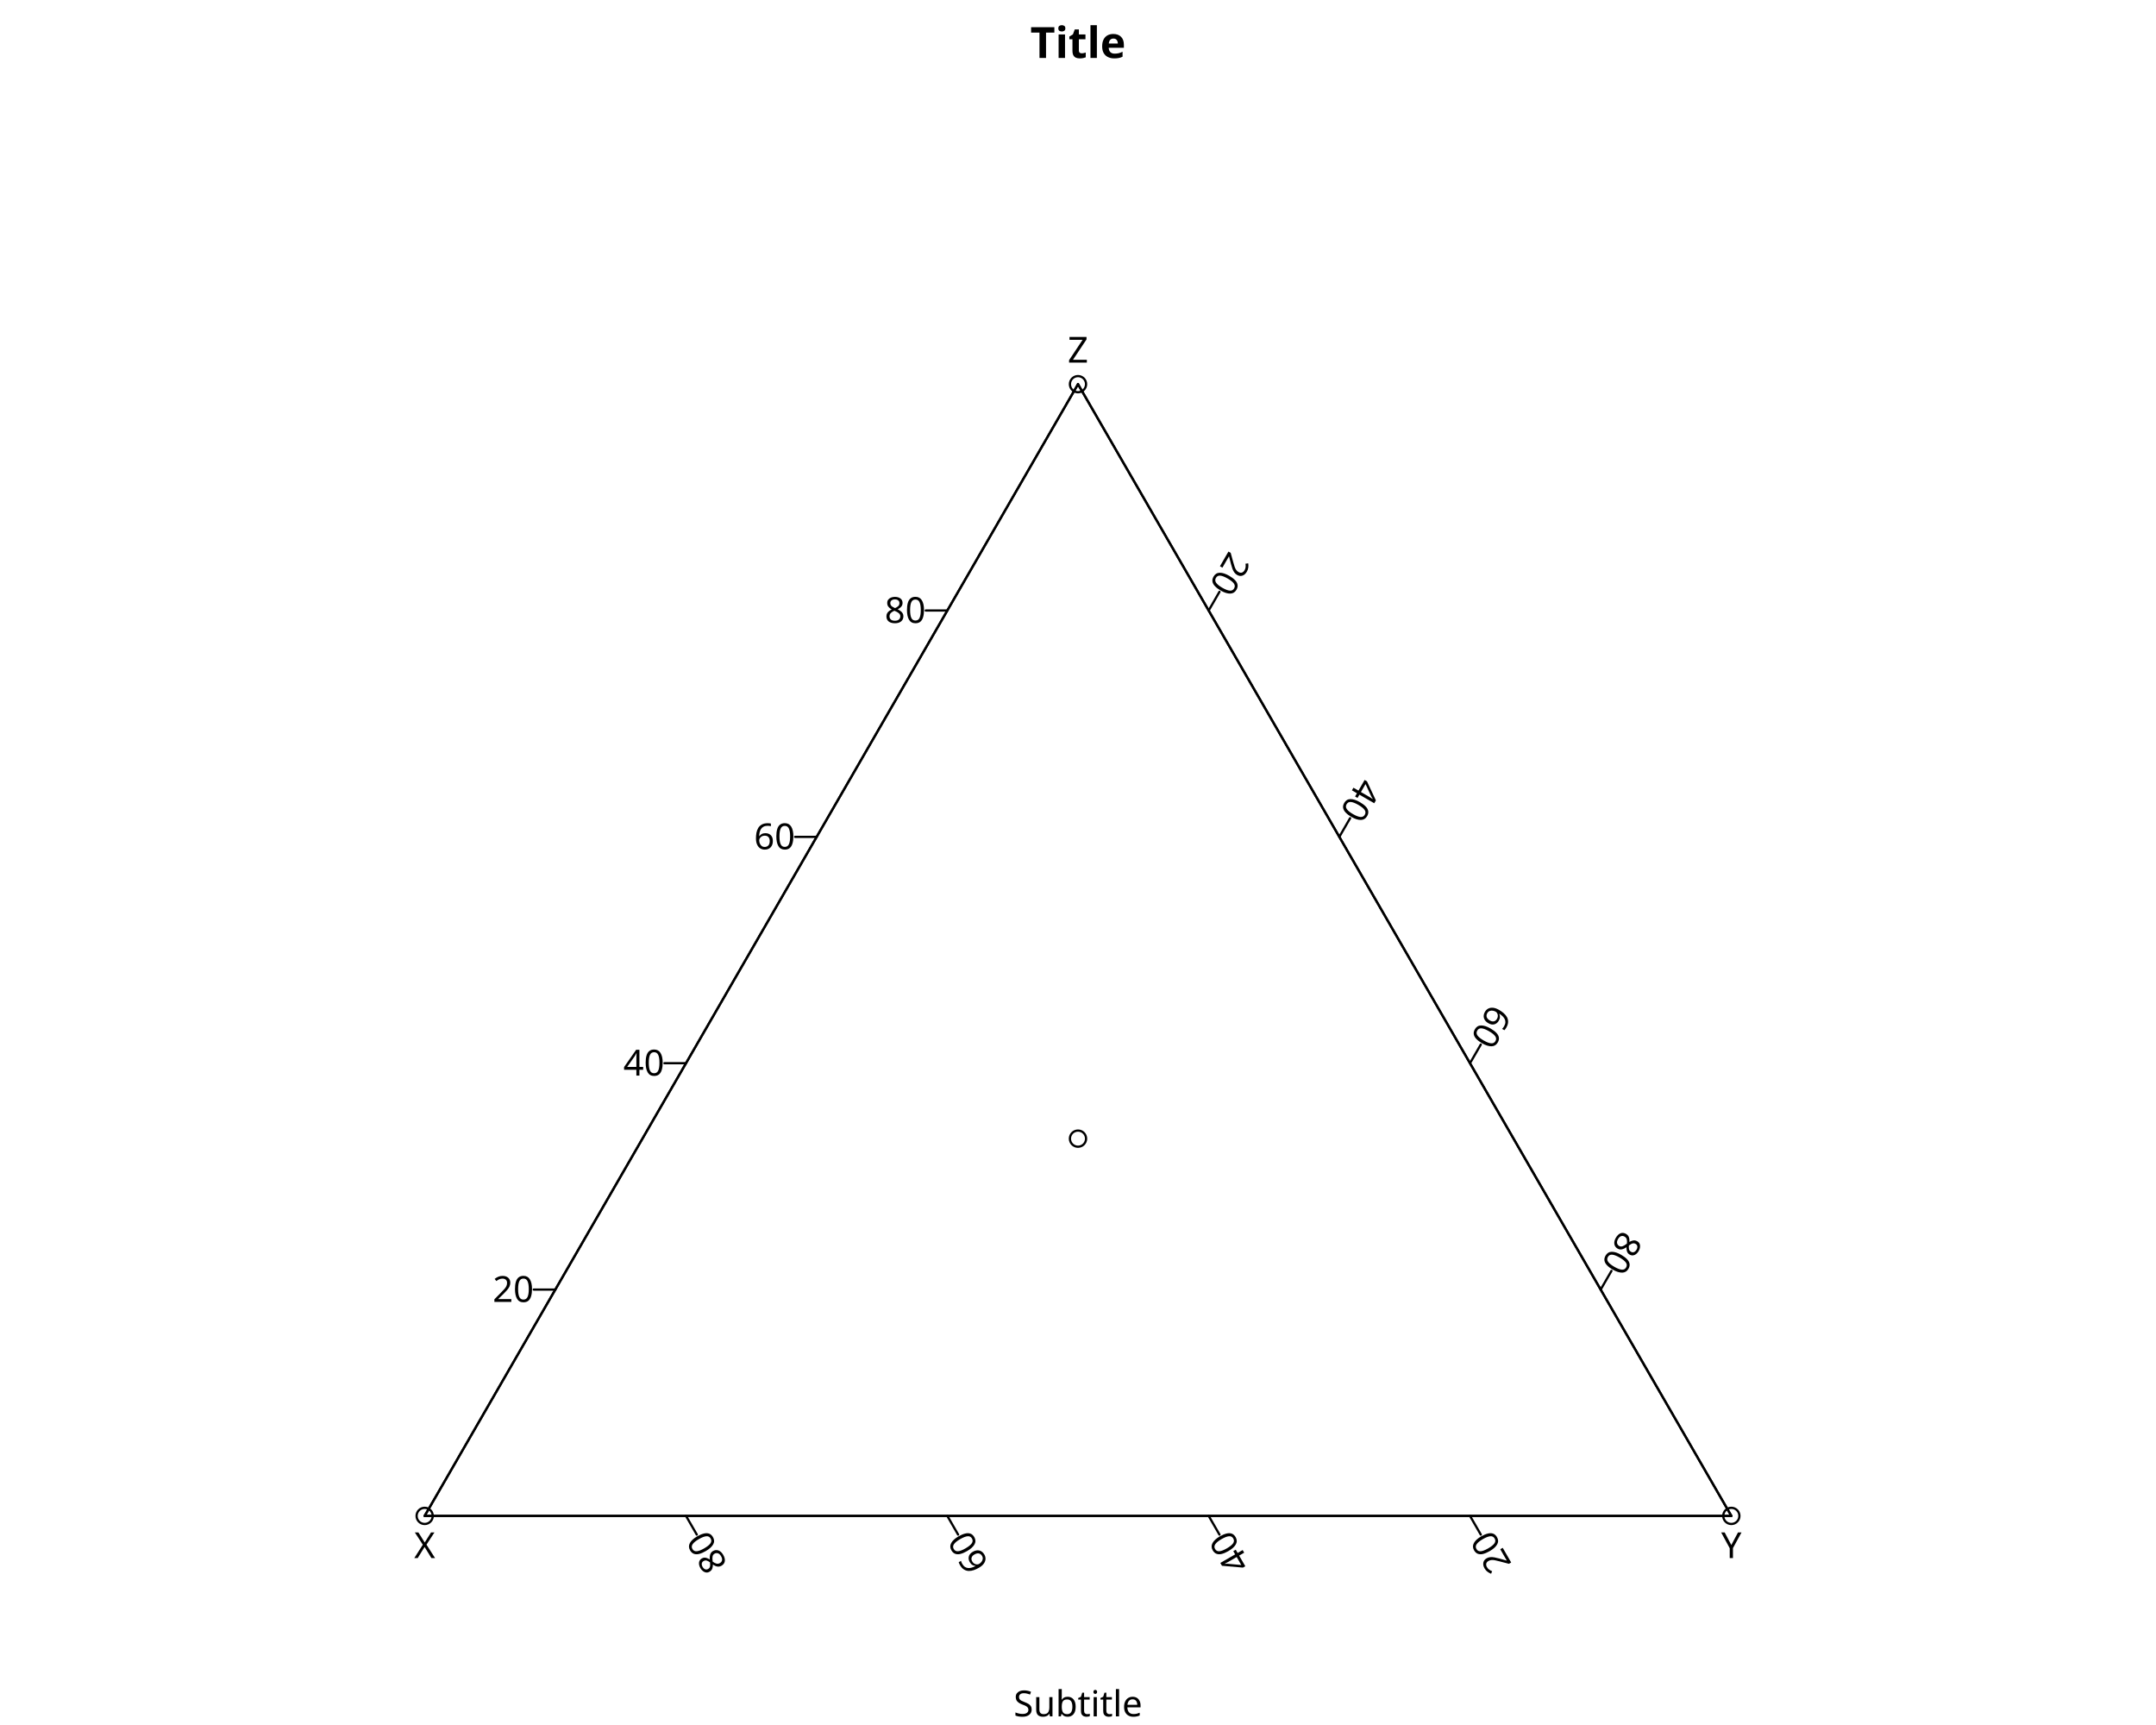
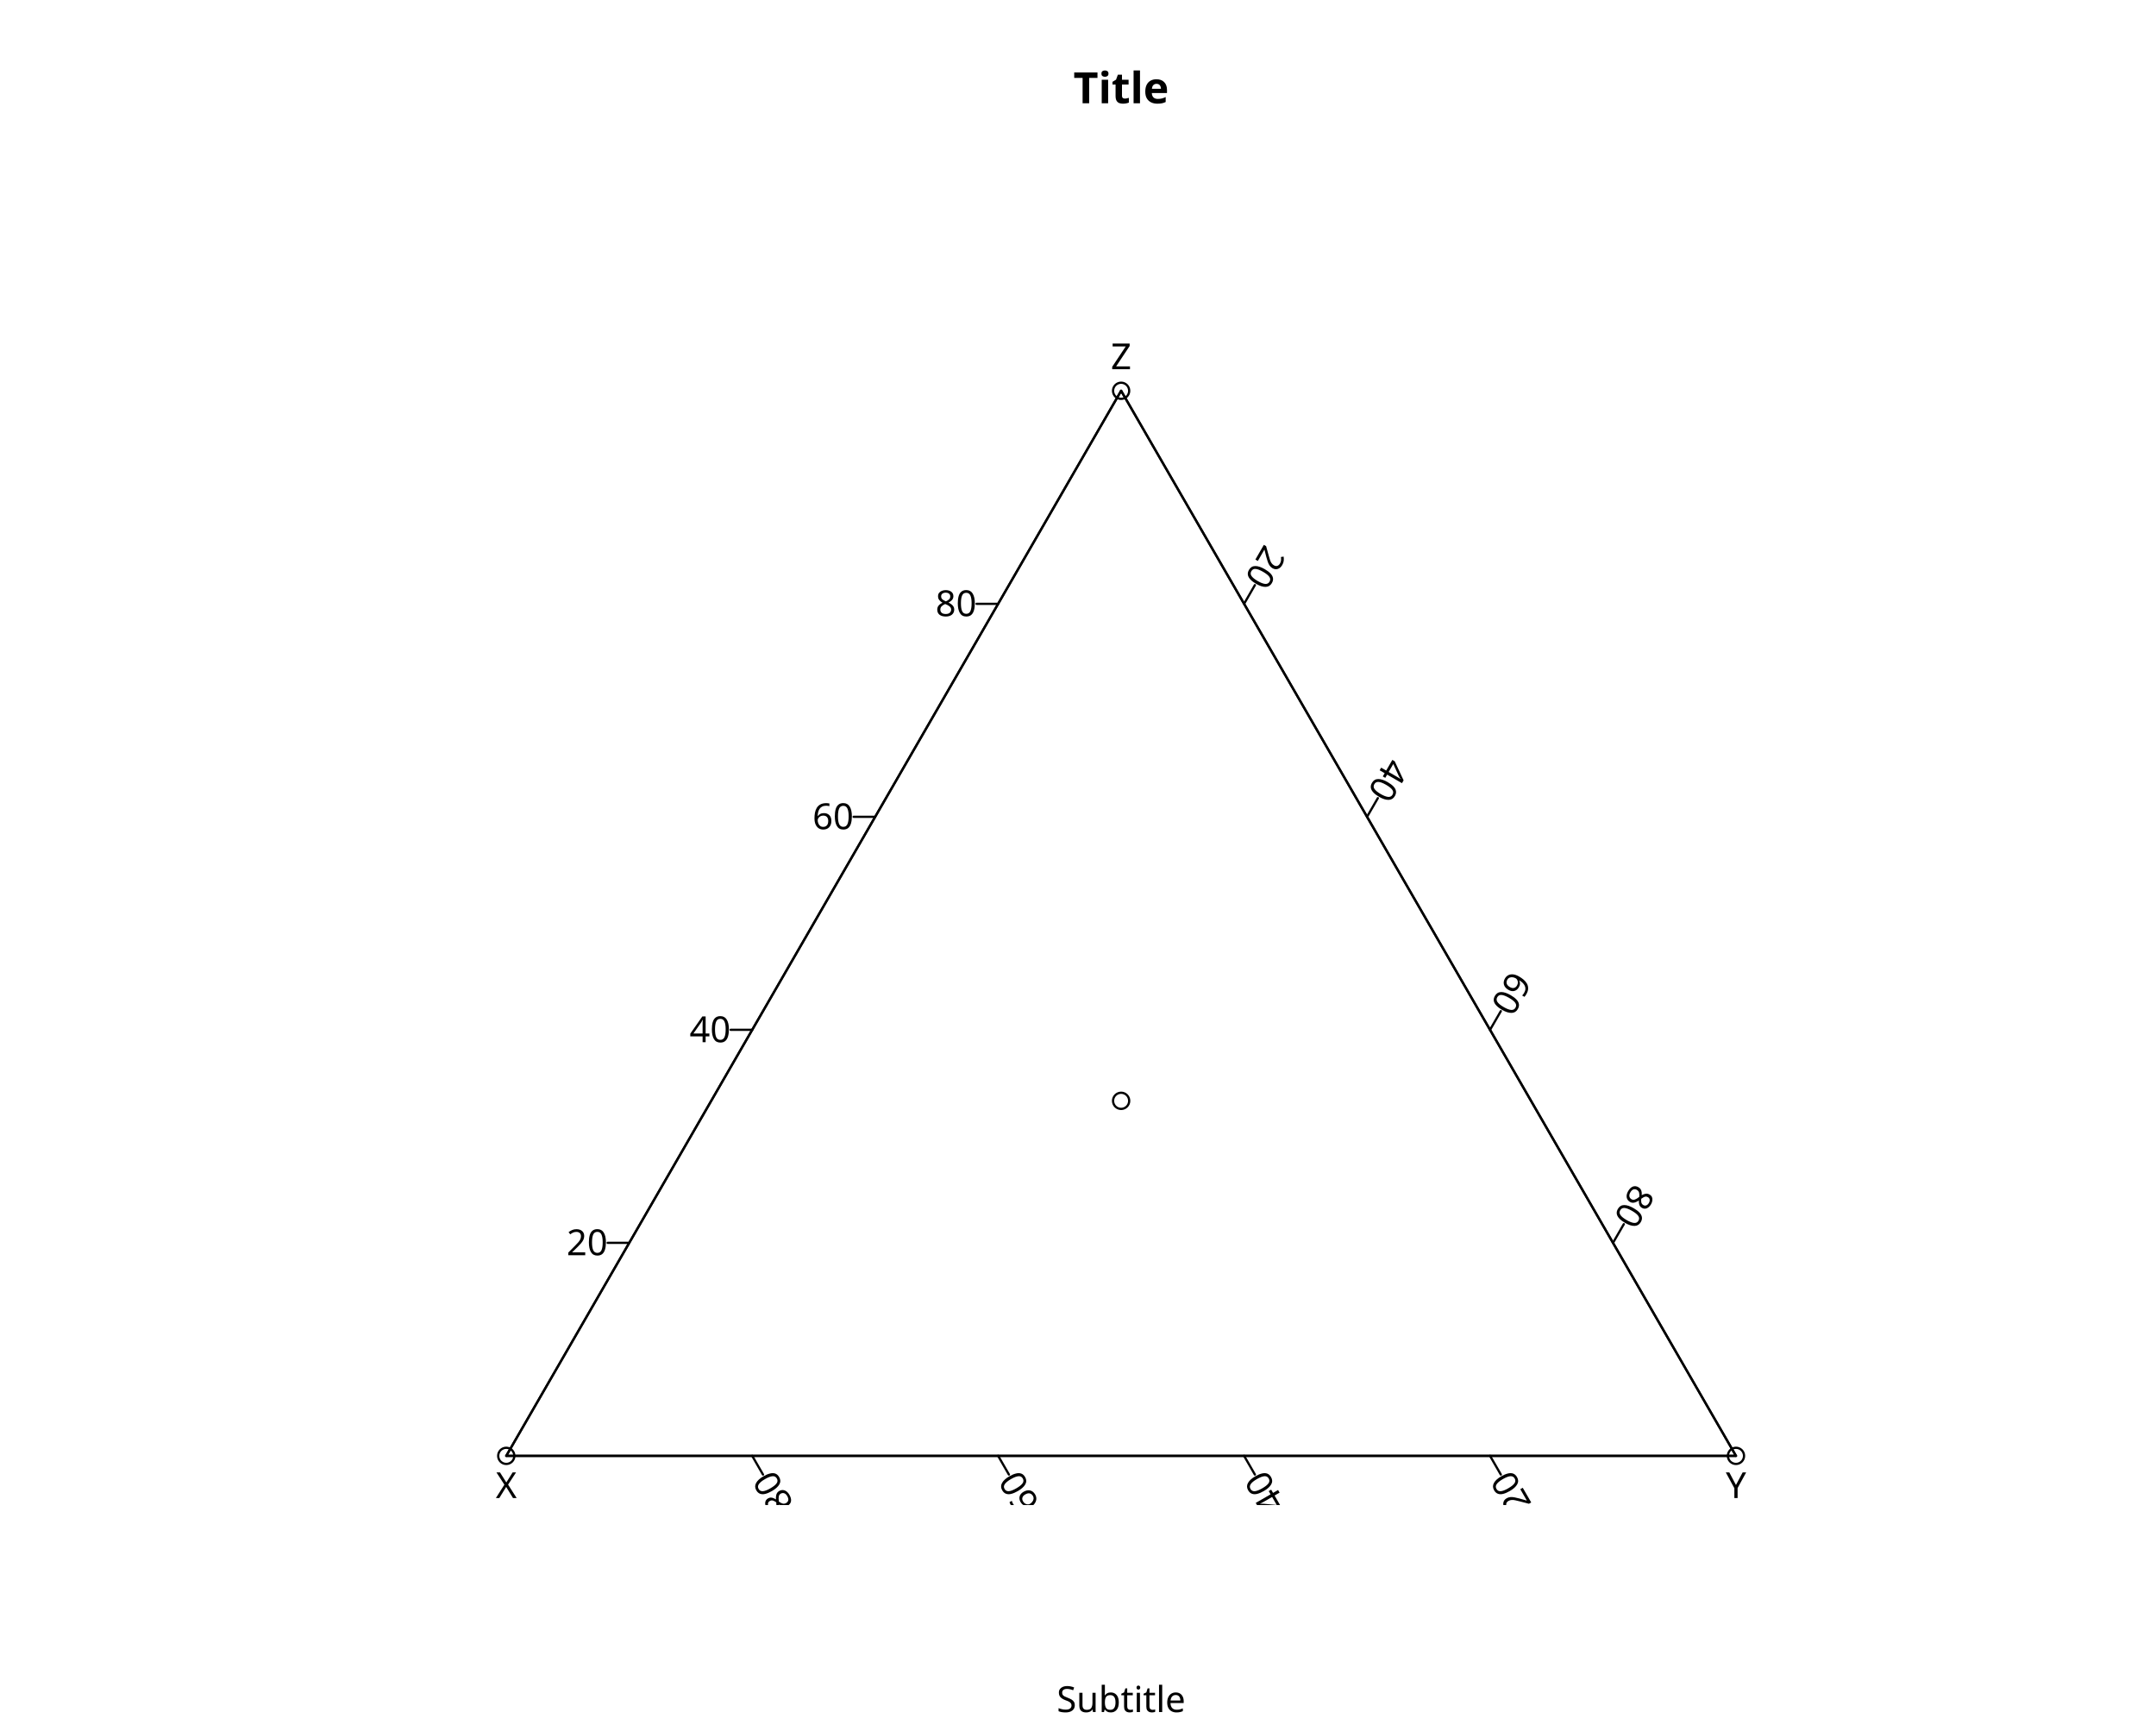
<svg xmlns="http://www.w3.org/2000/svg" class="svglite" data-engine-version="2.0" width="720.00pt" height="576.00pt" viewBox="0 0 720.00 576.00">
  <defs>
    <style type="text/css">
    .svglite line, .svglite polyline, .svglite polygon, .svglite path, .svglite rect, .svglite circle {
      fill: none;
      stroke: #000000;
      stroke-linecap: round;
      stroke-linejoin: round;
      stroke-miterlimit: 10.00;
    }
  </style>
  </defs>
  <rect width="100%" height="100%" style="stroke: none; fill: #FFFFFF;" />
  <defs>
    <clipPath id="cpMC4wMHw3MjAuMDB8MC4wMHw1NzYuMDA=">
      <rect x="0.00" y="0.00" width="720.00" height="576.00" />
    </clipPath>
  </defs>
  <g clip-path="url(#cpMC4wMHw3MjAuMDB8MC4wMHw1NzYuMDA=)">
-     <text x="360.00" y="19.36" text-anchor="middle" style="font-size: 14.40px; font-weight: bold; font-family: sans;" textLength="27.20px" lengthAdjust="spacingAndGlyphs">Title</text>
-     <text x="360.00" y="573.12" text-anchor="middle" style="font-size: 12.00px; font-family: sans;" textLength="40.02px" lengthAdjust="spacingAndGlyphs">Subtitle</text>
-   </g>
+ </g>
  <defs>
-     <clipPath id="cpMTAwLjgwfDYxOS4yMHwyOC44MHw1NDcuMjA=">
-       <rect x="100.80" y="28.80" width="518.40" height="518.40" />
+     <clipPath id="cpMTUyLjY0fDU5Ni4xNnw1OS4wNHw1MDIuNTY=">
+       <rect x="152.64" y="59.04" width="443.52" height="443.52" />
    </clipPath>
  </defs>
-   <g clip-path="url(#cpMTAwLjgwfDYxOS4yMHwyOC44MHw1NDcuMjA=)">
-     <circle cx="141.82" cy="506.18" r="2.70" style="stroke-width: 0.75;" />
-     <circle cx="578.18" cy="506.18" r="2.70" style="stroke-width: 0.75;" />
-     <circle cx="360.00" cy="128.28" r="2.70" style="stroke-width: 0.75;" />
-     <circle cx="360.00" cy="380.21" r="2.70" style="stroke-width: 0.75;" />
-     <text transform="translate(236.27,510.35) rotate(-120)" text-anchor="end" style="font-size: 12.00px; font-family: sans;" textLength="13.35px" lengthAdjust="spacingAndGlyphs">80</text>
-     <text transform="translate(323.54,510.35) rotate(-120)" text-anchor="end" style="font-size: 12.00px; font-family: sans;" textLength="13.35px" lengthAdjust="spacingAndGlyphs">60</text>
-     <text transform="translate(410.81,510.35) rotate(-120)" text-anchor="end" style="font-size: 12.00px; font-family: sans;" textLength="13.35px" lengthAdjust="spacingAndGlyphs">40</text>
-     <text transform="translate(498.09,510.35) rotate(-120)" text-anchor="end" style="font-size: 12.00px; font-family: sans;" textLength="13.35px" lengthAdjust="spacingAndGlyphs">20</text>
-     <line x1="141.82" y1="506.18" x2="578.18" y2="506.18" style="stroke-width: 0.75;" />
-     <line x1="229.09" y1="506.18" x2="232.69" y2="512.42" style="stroke-width: 0.75;" />
-     <line x1="316.36" y1="506.18" x2="319.96" y2="512.42" style="stroke-width: 0.75;" />
-     <line x1="403.64" y1="506.18" x2="407.24" y2="512.42" style="stroke-width: 0.75;" />
-     <line x1="490.91" y1="506.18" x2="494.51" y2="512.42" style="stroke-width: 0.75;" />
-     <text transform="translate(534.57,422.30) rotate(-240)" text-anchor="end" style="font-size: 12.00px; font-family: sans;" textLength="13.35px" lengthAdjust="spacingAndGlyphs">80</text>
-     <text transform="translate(490.93,346.72) rotate(-240)" text-anchor="end" style="font-size: 12.00px; font-family: sans;" textLength="13.35px" lengthAdjust="spacingAndGlyphs">60</text>
-     <text transform="translate(447.30,271.14) rotate(-240)" text-anchor="end" style="font-size: 12.00px; font-family: sans;" textLength="13.35px" lengthAdjust="spacingAndGlyphs">40</text>
-     <text transform="translate(403.66,195.56) rotate(-240)" text-anchor="end" style="font-size: 12.00px; font-family: sans;" textLength="13.35px" lengthAdjust="spacingAndGlyphs">20</text>
-     <line x1="578.18" y1="506.18" x2="360.00" y2="128.28" style="stroke-width: 0.75;" />
-     <line x1="534.55" y1="430.60" x2="538.15" y2="424.37" style="stroke-width: 0.75;" />
-     <line x1="490.91" y1="355.02" x2="494.51" y2="348.79" style="stroke-width: 0.75;" />
-     <line x1="447.27" y1="279.44" x2="450.87" y2="273.21" style="stroke-width: 0.75;" />
-     <line x1="403.64" y1="203.86" x2="407.24" y2="197.62" style="stroke-width: 0.75;" />
-     <text x="309.16" y="207.99" text-anchor="end" style="font-size: 12.00px; font-family: sans;" textLength="13.35px" lengthAdjust="spacingAndGlyphs">80</text>
-     <text x="265.53" y="283.57" text-anchor="end" style="font-size: 12.00px; font-family: sans;" textLength="13.35px" lengthAdjust="spacingAndGlyphs">60</text>
-     <text x="221.89" y="359.15" text-anchor="end" style="font-size: 12.00px; font-family: sans;" textLength="13.35px" lengthAdjust="spacingAndGlyphs">40</text>
-     <text x="178.25" y="434.73" text-anchor="end" style="font-size: 12.00px; font-family: sans;" textLength="13.35px" lengthAdjust="spacingAndGlyphs">20</text>
-     <line x1="360.00" y1="128.28" x2="141.82" y2="506.18" style="stroke-width: 0.75;" />
-     <line x1="316.36" y1="203.86" x2="309.16" y2="203.86" style="stroke-width: 0.75;" />
-     <line x1="272.73" y1="279.44" x2="265.53" y2="279.44" style="stroke-width: 0.75;" />
-     <line x1="229.09" y1="355.02" x2="221.89" y2="355.02" style="stroke-width: 0.75;" />
-     <line x1="185.45" y1="430.60" x2="178.25" y2="430.60" style="stroke-width: 0.75;" />
-     <polygon points="141.82,506.18 360.00,128.28 578.18,506.18 " style="stroke-width: 0.75; fill: none;" />
-     <text x="141.82" y="520.26" text-anchor="middle" style="font-size: 12.00px; font-family: sans;" textLength="8.01px" lengthAdjust="spacingAndGlyphs">X</text>
-     <text x="578.18" y="520.26" text-anchor="middle" style="font-size: 12.00px; font-family: sans;" textLength="8.01px" lengthAdjust="spacingAndGlyphs">Y</text>
-     <text x="360.00" y="121.08" text-anchor="middle" style="font-size: 12.00px; font-family: sans;" textLength="7.33px" lengthAdjust="spacingAndGlyphs">Z</text>
+   <g clip-path="url(#cpMTUyLjY0fDU5Ni4xNnw1OS4wNHw1MDIuNTY=)">
+     <circle cx="169.07" cy="486.13" r="2.70" style="stroke-width: 0.75;" />
+     <circle cx="579.73" cy="486.13" r="2.70" style="stroke-width: 0.75;" />
+     <circle cx="374.40" cy="130.49" r="2.70" style="stroke-width: 0.75;" />
+     <circle cx="374.40" cy="367.58" r="2.70" style="stroke-width: 0.75;" />
+     <text transform="translate(258.38,490.30) rotate(-120)" text-anchor="end" style="font-size: 12.00px; font-family: sans;" textLength="13.35px" lengthAdjust="spacingAndGlyphs">80</text>
+     <text transform="translate(340.51,490.30) rotate(-120)" text-anchor="end" style="font-size: 12.00px; font-family: sans;" textLength="13.35px" lengthAdjust="spacingAndGlyphs">60</text>
+     <text transform="translate(422.64,490.30) rotate(-120)" text-anchor="end" style="font-size: 12.00px; font-family: sans;" textLength="13.35px" lengthAdjust="spacingAndGlyphs">40</text>
+     <text transform="translate(504.78,490.30) rotate(-120)" text-anchor="end" style="font-size: 12.00px; font-family: sans;" textLength="13.35px" lengthAdjust="spacingAndGlyphs">20</text>
+     <line x1="169.07" y1="486.13" x2="579.73" y2="486.13" style="stroke-width: 0.75;" />
+     <line x1="251.20" y1="486.13" x2="254.80" y2="492.37" style="stroke-width: 0.75;" />
+     <line x1="333.33" y1="486.13" x2="336.93" y2="492.37" style="stroke-width: 0.75;" />
+     <line x1="415.47" y1="486.13" x2="419.07" y2="492.37" style="stroke-width: 0.75;" />
+     <line x1="497.60" y1="486.13" x2="501.20" y2="492.37" style="stroke-width: 0.75;" />
+     <text transform="translate(538.69,406.70) rotate(-240)" text-anchor="end" style="font-size: 12.00px; font-family: sans;" textLength="13.35px" lengthAdjust="spacingAndGlyphs">80</text>
+     <text transform="translate(497.62,335.57) rotate(-240)" text-anchor="end" style="font-size: 12.00px; font-family: sans;" textLength="13.35px" lengthAdjust="spacingAndGlyphs">60</text>
+     <text transform="translate(456.56,264.44) rotate(-240)" text-anchor="end" style="font-size: 12.00px; font-family: sans;" textLength="13.35px" lengthAdjust="spacingAndGlyphs">40</text>
+     <text transform="translate(415.49,193.32) rotate(-240)" text-anchor="end" style="font-size: 12.00px; font-family: sans;" textLength="13.35px" lengthAdjust="spacingAndGlyphs">20</text>
+     <line x1="579.73" y1="486.13" x2="374.40" y2="130.49" style="stroke-width: 0.75;" />
+     <line x1="538.67" y1="415.00" x2="542.27" y2="408.77" style="stroke-width: 0.75;" />
+     <line x1="497.60" y1="343.87" x2="501.20" y2="337.64" style="stroke-width: 0.75;" />
+     <line x1="456.53" y1="272.74" x2="460.13" y2="266.51" style="stroke-width: 0.75;" />
+     <line x1="415.47" y1="201.62" x2="419.07" y2="195.38" style="stroke-width: 0.75;" />
+     <text x="326.13" y="205.74" text-anchor="end" style="font-size: 12.00px; font-family: sans;" textLength="13.35px" lengthAdjust="spacingAndGlyphs">80</text>
+     <text x="285.07" y="276.87" text-anchor="end" style="font-size: 12.00px; font-family: sans;" textLength="13.35px" lengthAdjust="spacingAndGlyphs">60</text>
+     <text x="244.00" y="348.00" text-anchor="end" style="font-size: 12.00px; font-family: sans;" textLength="13.35px" lengthAdjust="spacingAndGlyphs">40</text>
+     <text x="202.93" y="419.13" text-anchor="end" style="font-size: 12.00px; font-family: sans;" textLength="13.35px" lengthAdjust="spacingAndGlyphs">20</text>
+     <line x1="374.40" y1="130.49" x2="169.07" y2="486.13" style="stroke-width: 0.75;" />
+     <line x1="333.33" y1="201.62" x2="326.13" y2="201.62" style="stroke-width: 0.75;" />
+     <line x1="292.27" y1="272.74" x2="285.07" y2="272.74" style="stroke-width: 0.75;" />
+     <line x1="251.20" y1="343.87" x2="244.00" y2="343.87" style="stroke-width: 0.75;" />
+     <line x1="210.13" y1="415.00" x2="202.93" y2="415.00" style="stroke-width: 0.75;" />
+     <polygon points="169.07,486.13 374.40,130.49 579.73,486.13 " style="stroke-width: 0.75; fill: none;" />
+     <text x="169.07" y="500.22" text-anchor="middle" style="font-size: 12.00px; font-family: sans;" textLength="8.01px" lengthAdjust="spacingAndGlyphs">X</text>
+     <text x="579.73" y="500.22" text-anchor="middle" style="font-size: 12.00px; font-family: sans;" textLength="8.01px" lengthAdjust="spacingAndGlyphs">Y</text>
+     <text x="374.40" y="123.29" text-anchor="middle" style="font-size: 12.00px; font-family: sans;" textLength="7.33px" lengthAdjust="spacingAndGlyphs">Z</text>
+   </g>
+   <g clip-path="url(#cpMC4wMHw3MjAuMDB8MC4wMHw1NzYuMDA=)">
+     <text x="374.40" y="34.48" text-anchor="middle" style="font-size: 14.40px; font-weight: bold; font-family: sans;" textLength="27.20px" lengthAdjust="spacingAndGlyphs">Title</text>
+     <text x="374.40" y="571.68" text-anchor="middle" style="font-size: 12.00px; font-family: sans;" textLength="40.02px" lengthAdjust="spacingAndGlyphs">Subtitle</text>
  </g>
</svg>
